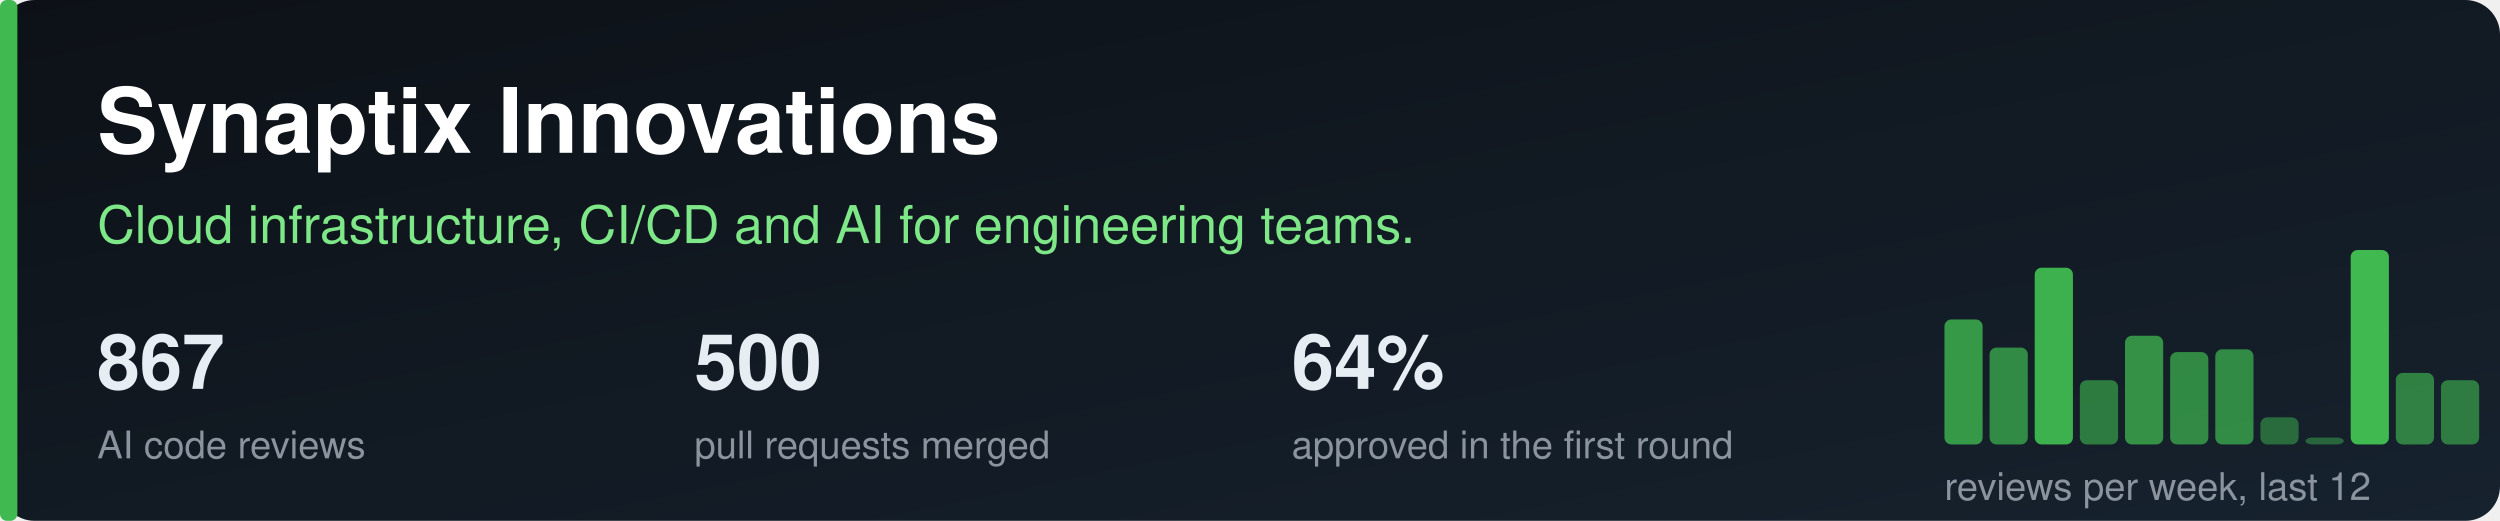
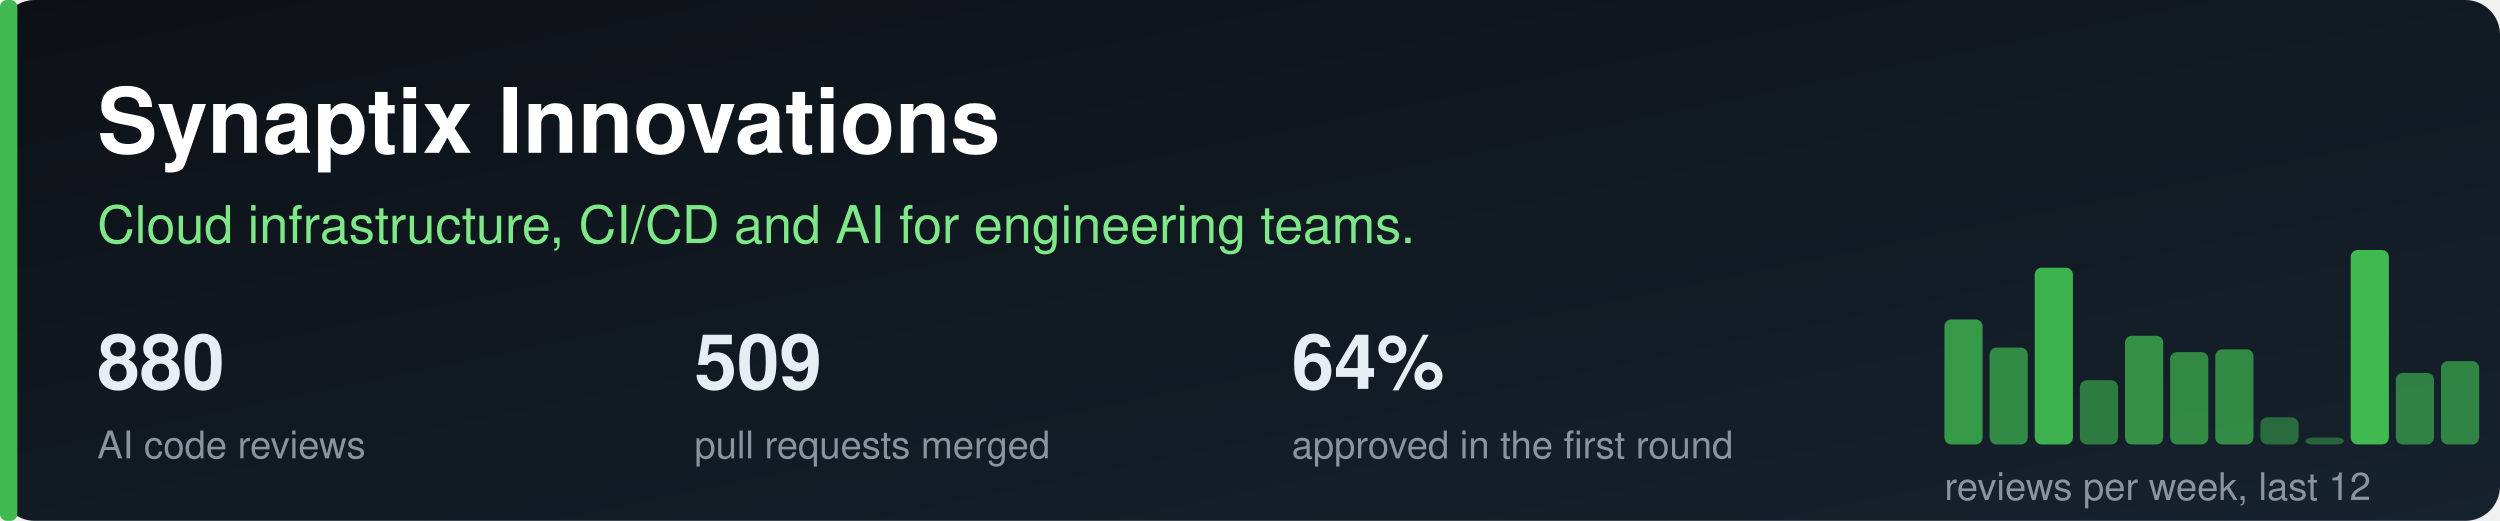
<svg xmlns="http://www.w3.org/2000/svg" width="720" height="150" viewBox="0 0 720 150" role="img" aria-label="Synaptix Innovations">
  <defs>
    <linearGradient id="g" x1="0" y1="0" x2="1" y2="1">
      <stop offset="0" stop-color="#0d1117" />
      <stop offset="1" stop-color="#16222e" />
    </linearGradient>
  </defs>
  <style>text{font-family:-apple-system,Segoe UI,Helvetica,Arial,sans-serif}.n{font-size:22px;font-weight:600;fill:#e6edf3}.l{font-size:11px;fill:#8b949e}</style>
  <rect width="720" height="150" rx="10" fill="url(#g)" />
  <rect x="0" y="0" width="5" height="150" rx="2" fill="#3fb950" />
  <text x="28" y="44" font-size="26" font-weight="700" fill="#ffffff">Synaptix Innovations</text>
  <text x="28" y="70" font-size="15" fill="#7ee787">Cloud infrastructure, CI/CD and AI for engineering teams.</text>
-   <text class="n" x="28" y="112">867</text>
+   <text class="n" x="28" y="112">880</text>
  <text class="l" x="28" y="132">AI code reviews</text>
-   <text class="n" x="200" y="112">500</text>
+   <text class="n" x="200" y="112">509</text>
  <text class="l" x="200" y="132">pull requests merged</text>
  <text class="n" x="372" y="112">64%</text>
  <text class="l" x="372" y="132">approved in the first round</text>
  <rect x="560" y="92.0" width="11" height="36.0" rx="2" fill="#3fb950" opacity="0.79" />
  <rect x="573" y="100.1" width="11" height="27.9" rx="2" fill="#3fb950" opacity="0.70" />
  <rect x="586" y="77.1" width="11" height="50.9" rx="2" fill="#3fb950" opacity="0.95" />
  <rect x="599" y="109.5" width="11" height="18.5" rx="2" fill="#3fb950" opacity="0.60" />
  <rect x="612" y="96.7" width="11" height="31.3" rx="2" fill="#3fb950" opacity="0.74" />
  <rect x="625" y="101.4" width="11" height="26.6" rx="2" fill="#3fb950" opacity="0.69" />
  <rect x="638" y="100.6" width="11" height="27.4" rx="2" fill="#3fb950" opacity="0.70" />
  <rect x="651" y="120.2" width="11" height="7.8" rx="2" fill="#3fb950" opacity="0.49" />
  <rect x="664" y="126.0" width="11" height="2.0" rx="2" fill="#3fb950" opacity="0.45" />
  <rect x="677" y="72.0" width="11" height="56.0" rx="2" fill="#3fb950" opacity="1.00" />
  <rect x="690" y="107.4" width="11" height="20.6" rx="2" fill="#3fb950" opacity="0.63" />
-   <rect x="703" y="109.5" width="11" height="18.5" rx="2" fill="#3fb950" opacity="0.60" />
+   <rect x="703" y="104.0" width="11" height="24.0" rx="2" fill="#3fb950" opacity="0.66" />
  <text class="l" x="560" y="144">reviews per week, last 12</text>
</svg>
